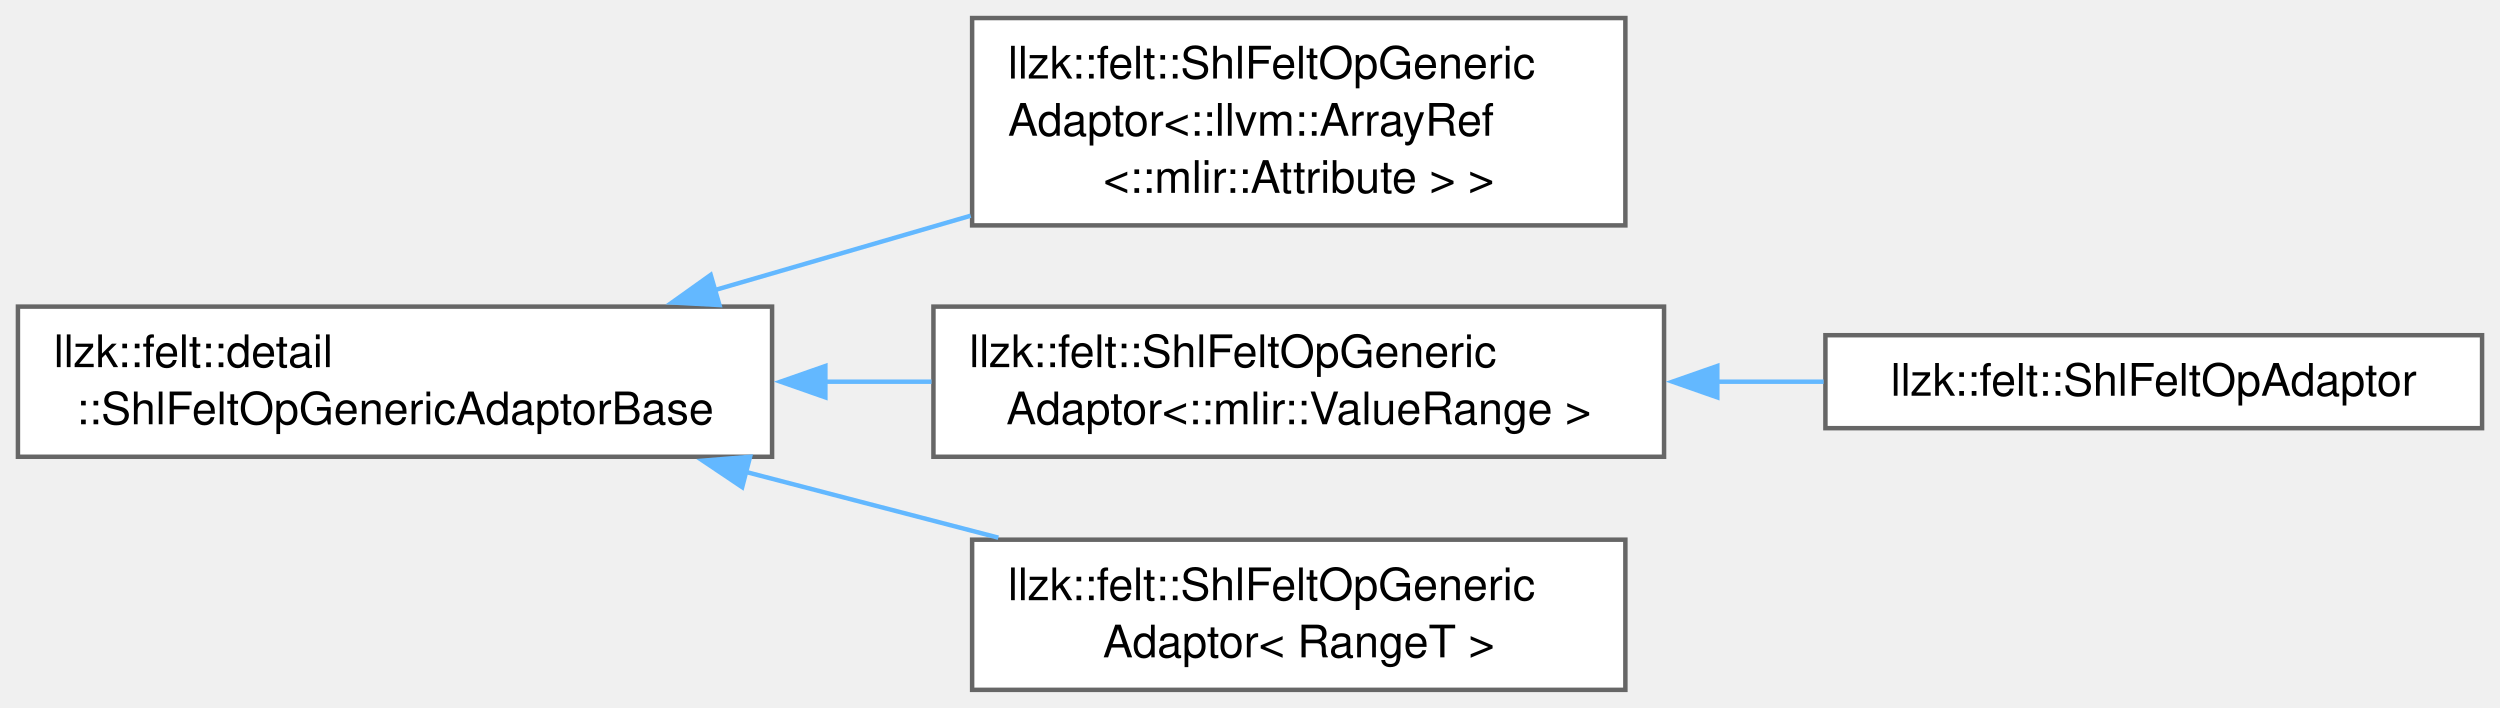
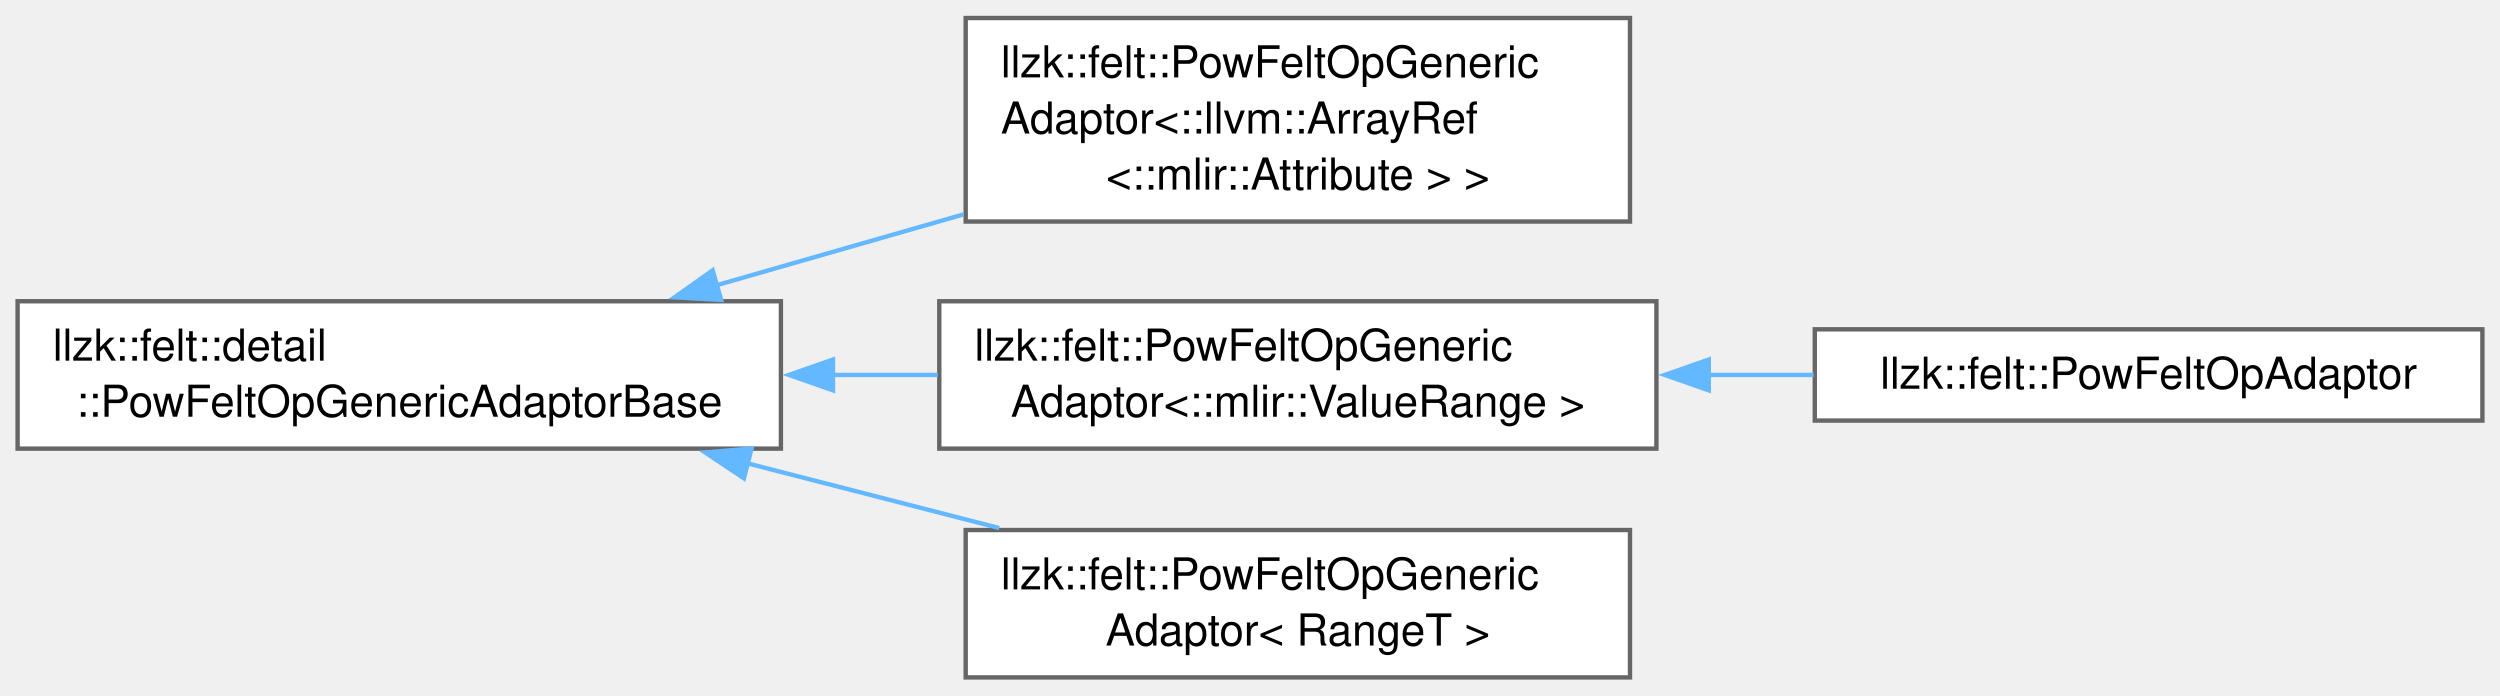
- <svg xmlns="http://www.w3.org/2000/svg" xmlns:xlink="http://www.w3.org/1999/xlink" width="558pt" height="158pt" viewBox="0.00 0.00 557.75 157.88">
+ <svg xmlns="http://www.w3.org/2000/svg" xmlns:xlink="http://www.w3.org/1999/xlink" width="568pt" height="158pt" viewBox="0.00 0.00 568.25 157.88">
  <g id="graph0" class="graph" transform="scale(1 1) rotate(0) translate(4 153.88)">
    <g id="Node000000" class="node">
      <g id="a_Node000000">
-         <a xlink:href="classllzk_1_1felt_1_1detail_1_1ShlFeltOpGenericAdaptorBase.html" target="_top" xlink:title=" ">
-           <polygon fill="white" stroke="#666666" points="168.25,-85.5 0,-85.5 0,-52 168.25,-52 168.25,-85.5" />
+         <a xlink:href="classllzk_1_1felt_1_1detail_1_1PowFeltOpGenericAdaptorBase.html" target="_top" xlink:title=" ">
+           <polygon fill="white" stroke="#666666" points="173.5,-85.5 0,-85.5 0,-52 173.5,-52 173.5,-85.5" />
          <text text-anchor="start" x="8" y="-72" font-family="Helvetica,sans-Serif" font-size="10.00">llzk::felt::detail</text>
-           <text text-anchor="middle" x="84.12" y="-59.25" font-family="Helvetica,sans-Serif" font-size="10.00">::ShlFeltOpGenericAdaptorBase</text>
+           <text text-anchor="middle" x="86.75" y="-59.25" font-family="Helvetica,sans-Serif" font-size="10.00">::PowFeltOpGenericAdaptorBase</text>
        </a>
      </g>
    </g>
    <g id="Node000001" class="node">
      <g id="a_Node000001">
-         <a xlink:href="classllzk_1_1felt_1_1ShlFeltOpGenericAdaptor.html" target="_top" xlink:title=" ">
-           <polygon fill="white" stroke="#666666" points="358.62,-149.88 212.88,-149.88 212.88,-103.62 358.62,-103.62 358.62,-149.88" />
-           <text text-anchor="start" x="220.88" y="-136.38" font-family="Helvetica,sans-Serif" font-size="10.00">llzk::felt::ShlFeltOpGeneric</text>
-           <text text-anchor="start" x="220.88" y="-123.62" font-family="Helvetica,sans-Serif" font-size="10.00">Adaptor&lt;::llvm::ArrayRef</text>
-           <text text-anchor="middle" x="285.75" y="-110.88" font-family="Helvetica,sans-Serif" font-size="10.00">&lt;::mlir::Attribute &gt; &gt;</text>
+         <a xlink:href="classllzk_1_1felt_1_1PowFeltOpGenericAdaptor.html" target="_top" xlink:title=" ">
+           <polygon fill="white" stroke="#666666" points="366.5,-149.88 215.5,-149.88 215.5,-103.62 366.5,-103.62 366.5,-149.88" />
+           <text text-anchor="start" x="223.5" y="-136.38" font-family="Helvetica,sans-Serif" font-size="10.00">llzk::felt::PowFeltOpGeneric</text>
+           <text text-anchor="start" x="223.5" y="-123.62" font-family="Helvetica,sans-Serif" font-size="10.00">Adaptor&lt;::llvm::ArrayRef</text>
+           <text text-anchor="middle" x="291" y="-110.88" font-family="Helvetica,sans-Serif" font-size="10.00">&lt;::mlir::Attribute &gt; &gt;</text>
        </a>
      </g>
    </g>
-     <g id="edge222_Node000000_Node000001" class="edge">
-       <g id="a_edge222_Node000000_Node000001">
+     <g id="edge218_Node000000_Node000001" class="edge">
+       <g id="a_edge218_Node000000_Node000001">
        <a xlink:title=" ">
-           <path fill="none" stroke="#63b8ff" d="M155.48,-89.19C173.98,-94.57 193.97,-100.37 212.56,-105.78" />
-           <polygon fill="#63b8ff" stroke="#63b8ff" points="156.51,-85.85 145.93,-86.42 154.56,-92.57 156.51,-85.85" />
+           <path fill="none" stroke="#63b8ff" d="M158.72,-89.1C176.95,-94.33 196.61,-99.97 215.03,-105.25" />
+           <polygon fill="#63b8ff" stroke="#63b8ff" points="159.92,-85.8 149.34,-86.41 157.99,-92.53 159.92,-85.8" />
        </a>
      </g>
    </g>
    <g id="Node000002" class="node">
      <g id="a_Node000002">
-         <a xlink:href="classllzk_1_1felt_1_1ShlFeltOpGenericAdaptor.html" target="_top" xlink:title=" ">
-           <polygon fill="white" stroke="#666666" points="367.25,-85.5 204.25,-85.5 204.25,-52 367.25,-52 367.25,-85.5" />
-           <text text-anchor="start" x="212.25" y="-72" font-family="Helvetica,sans-Serif" font-size="10.00">llzk::felt::ShlFeltOpGeneric</text>
-           <text text-anchor="middle" x="285.75" y="-59.25" font-family="Helvetica,sans-Serif" font-size="10.00">Adaptor&lt;::mlir::ValueRange &gt;</text>
+         <a xlink:href="classllzk_1_1felt_1_1PowFeltOpGenericAdaptor.html" target="_top" xlink:title=" ">
+           <polygon fill="white" stroke="#666666" points="372.5,-85.5 209.5,-85.5 209.5,-52 372.5,-52 372.5,-85.5" />
+           <text text-anchor="start" x="217.5" y="-72" font-family="Helvetica,sans-Serif" font-size="10.00">llzk::felt::PowFeltOpGeneric</text>
+           <text text-anchor="middle" x="291" y="-59.25" font-family="Helvetica,sans-Serif" font-size="10.00">Adaptor&lt;::mlir::ValueRange &gt;</text>
        </a>
      </g>
    </g>
-     <g id="edge223_Node000000_Node000002" class="edge">
-       <g id="a_edge223_Node000000_Node000002">
+     <g id="edge219_Node000000_Node000002" class="edge">
+       <g id="a_edge219_Node000000_Node000002">
        <a xlink:title=" ">
-           <path fill="none" stroke="#63b8ff" d="M179.89,-68.75C187.89,-68.75 195.94,-68.75 203.82,-68.75" />
-           <polygon fill="#63b8ff" stroke="#63b8ff" points="180.14,-65.25 170.14,-68.75 180.14,-72.25 180.14,-65.25" />
+           <path fill="none" stroke="#63b8ff" d="M185.14,-68.75C193.18,-68.75 201.25,-68.75 209.15,-68.75" />
+           <polygon fill="#63b8ff" stroke="#63b8ff" points="185.33,-65.25 175.33,-68.75 185.33,-72.25 185.33,-65.25" />
        </a>
      </g>
    </g>
    <g id="Node000004" class="node">
      <g id="a_Node000004">
-         <a xlink:href="classllzk_1_1felt_1_1ShlFeltOpGenericAdaptor.html" target="_top" xlink:title=" ">
-           <polygon fill="white" stroke="#666666" points="358.62,-33.5 212.88,-33.5 212.88,0 358.62,0 358.62,-33.5" />
-           <text text-anchor="start" x="220.88" y="-20" font-family="Helvetica,sans-Serif" font-size="10.00">llzk::felt::ShlFeltOpGeneric</text>
-           <text text-anchor="middle" x="285.75" y="-7.25" font-family="Helvetica,sans-Serif" font-size="10.00">Adaptor&lt; RangeT &gt;</text>
+         <a xlink:href="classllzk_1_1felt_1_1PowFeltOpGenericAdaptor.html" target="_top" xlink:title=" ">
+           <polygon fill="white" stroke="#666666" points="366.5,-33.5 215.5,-33.5 215.5,0 366.5,0 366.5,-33.5" />
+           <text text-anchor="start" x="223.5" y="-20" font-family="Helvetica,sans-Serif" font-size="10.00">llzk::felt::PowFeltOpGeneric</text>
+           <text text-anchor="middle" x="291" y="-7.25" font-family="Helvetica,sans-Serif" font-size="10.00">Adaptor&lt; RangeT &gt;</text>
        </a>
      </g>
    </g>
-     <g id="edge225_Node000000_Node000004" class="edge">
-       <g id="a_edge225_Node000000_Node000004">
+     <g id="edge221_Node000000_Node000004" class="edge">
+       <g id="a_edge221_Node000000_Node000004">
        <a xlink:title=" ">
-           <path fill="none" stroke="#63b8ff" d="M162.42,-48.61C181.02,-43.77 200.71,-38.64 218.73,-33.95" />
-           <polygon fill="#63b8ff" stroke="#63b8ff" points="161.58,-45.22 152.78,-51.13 163.34,-51.99 161.58,-45.22" />
+           <path fill="none" stroke="#63b8ff" d="M165.8,-48.68C184.71,-43.82 204.77,-38.66 223.12,-33.95" />
+           <polygon fill="#63b8ff" stroke="#63b8ff" points="165.09,-45.25 156.28,-51.13 166.84,-52.03 165.09,-45.25" />
        </a>
      </g>
    </g>
    <g id="Node000003" class="node">
      <g id="a_Node000003">
-         <a xlink:href="classllzk_1_1felt_1_1ShlFeltOpAdaptor.html" target="_top" xlink:title=" ">
-           <polygon fill="white" stroke="#666666" points="549.75,-79.12 403.25,-79.12 403.25,-58.38 549.75,-58.38 549.75,-79.12" />
-           <text text-anchor="middle" x="476.5" y="-65.62" font-family="Helvetica,sans-Serif" font-size="10.00">llzk::felt::ShlFeltOpAdaptor</text>
+         <a xlink:href="classllzk_1_1felt_1_1PowFeltOpAdaptor.html" target="_top" xlink:title=" ">
+           <polygon fill="white" stroke="#666666" points="560.25,-79.12 408.5,-79.12 408.5,-58.38 560.25,-58.38 560.25,-79.12" />
+           <text text-anchor="middle" x="484.38" y="-65.62" font-family="Helvetica,sans-Serif" font-size="10.00">llzk::felt::PowFeltOpAdaptor</text>
        </a>
      </g>
    </g>
-     <g id="edge224_Node000002_Node000003" class="edge">
-       <g id="a_edge224_Node000002_Node000003">
+     <g id="edge220_Node000002_Node000003" class="edge">
+       <g id="a_edge220_Node000002_Node000003">
        <a xlink:title=" ">
-           <path fill="none" stroke="#63b8ff" d="M378.93,-68.75C386.96,-68.75 395.01,-68.75 402.85,-68.75" />
-           <polygon fill="#63b8ff" stroke="#63b8ff" points="379.13,-65.25 369.13,-68.75 379.13,-72.25 379.13,-65.25" />
+           <path fill="none" stroke="#63b8ff" d="M384.23,-68.75C392.28,-68.75 400.37,-68.75 408.26,-68.75" />
+           <polygon fill="#63b8ff" stroke="#63b8ff" points="384.4,-65.25 374.4,-68.75 384.4,-72.25 384.4,-65.25" />
        </a>
      </g>
    </g>
  </g>
</svg>
